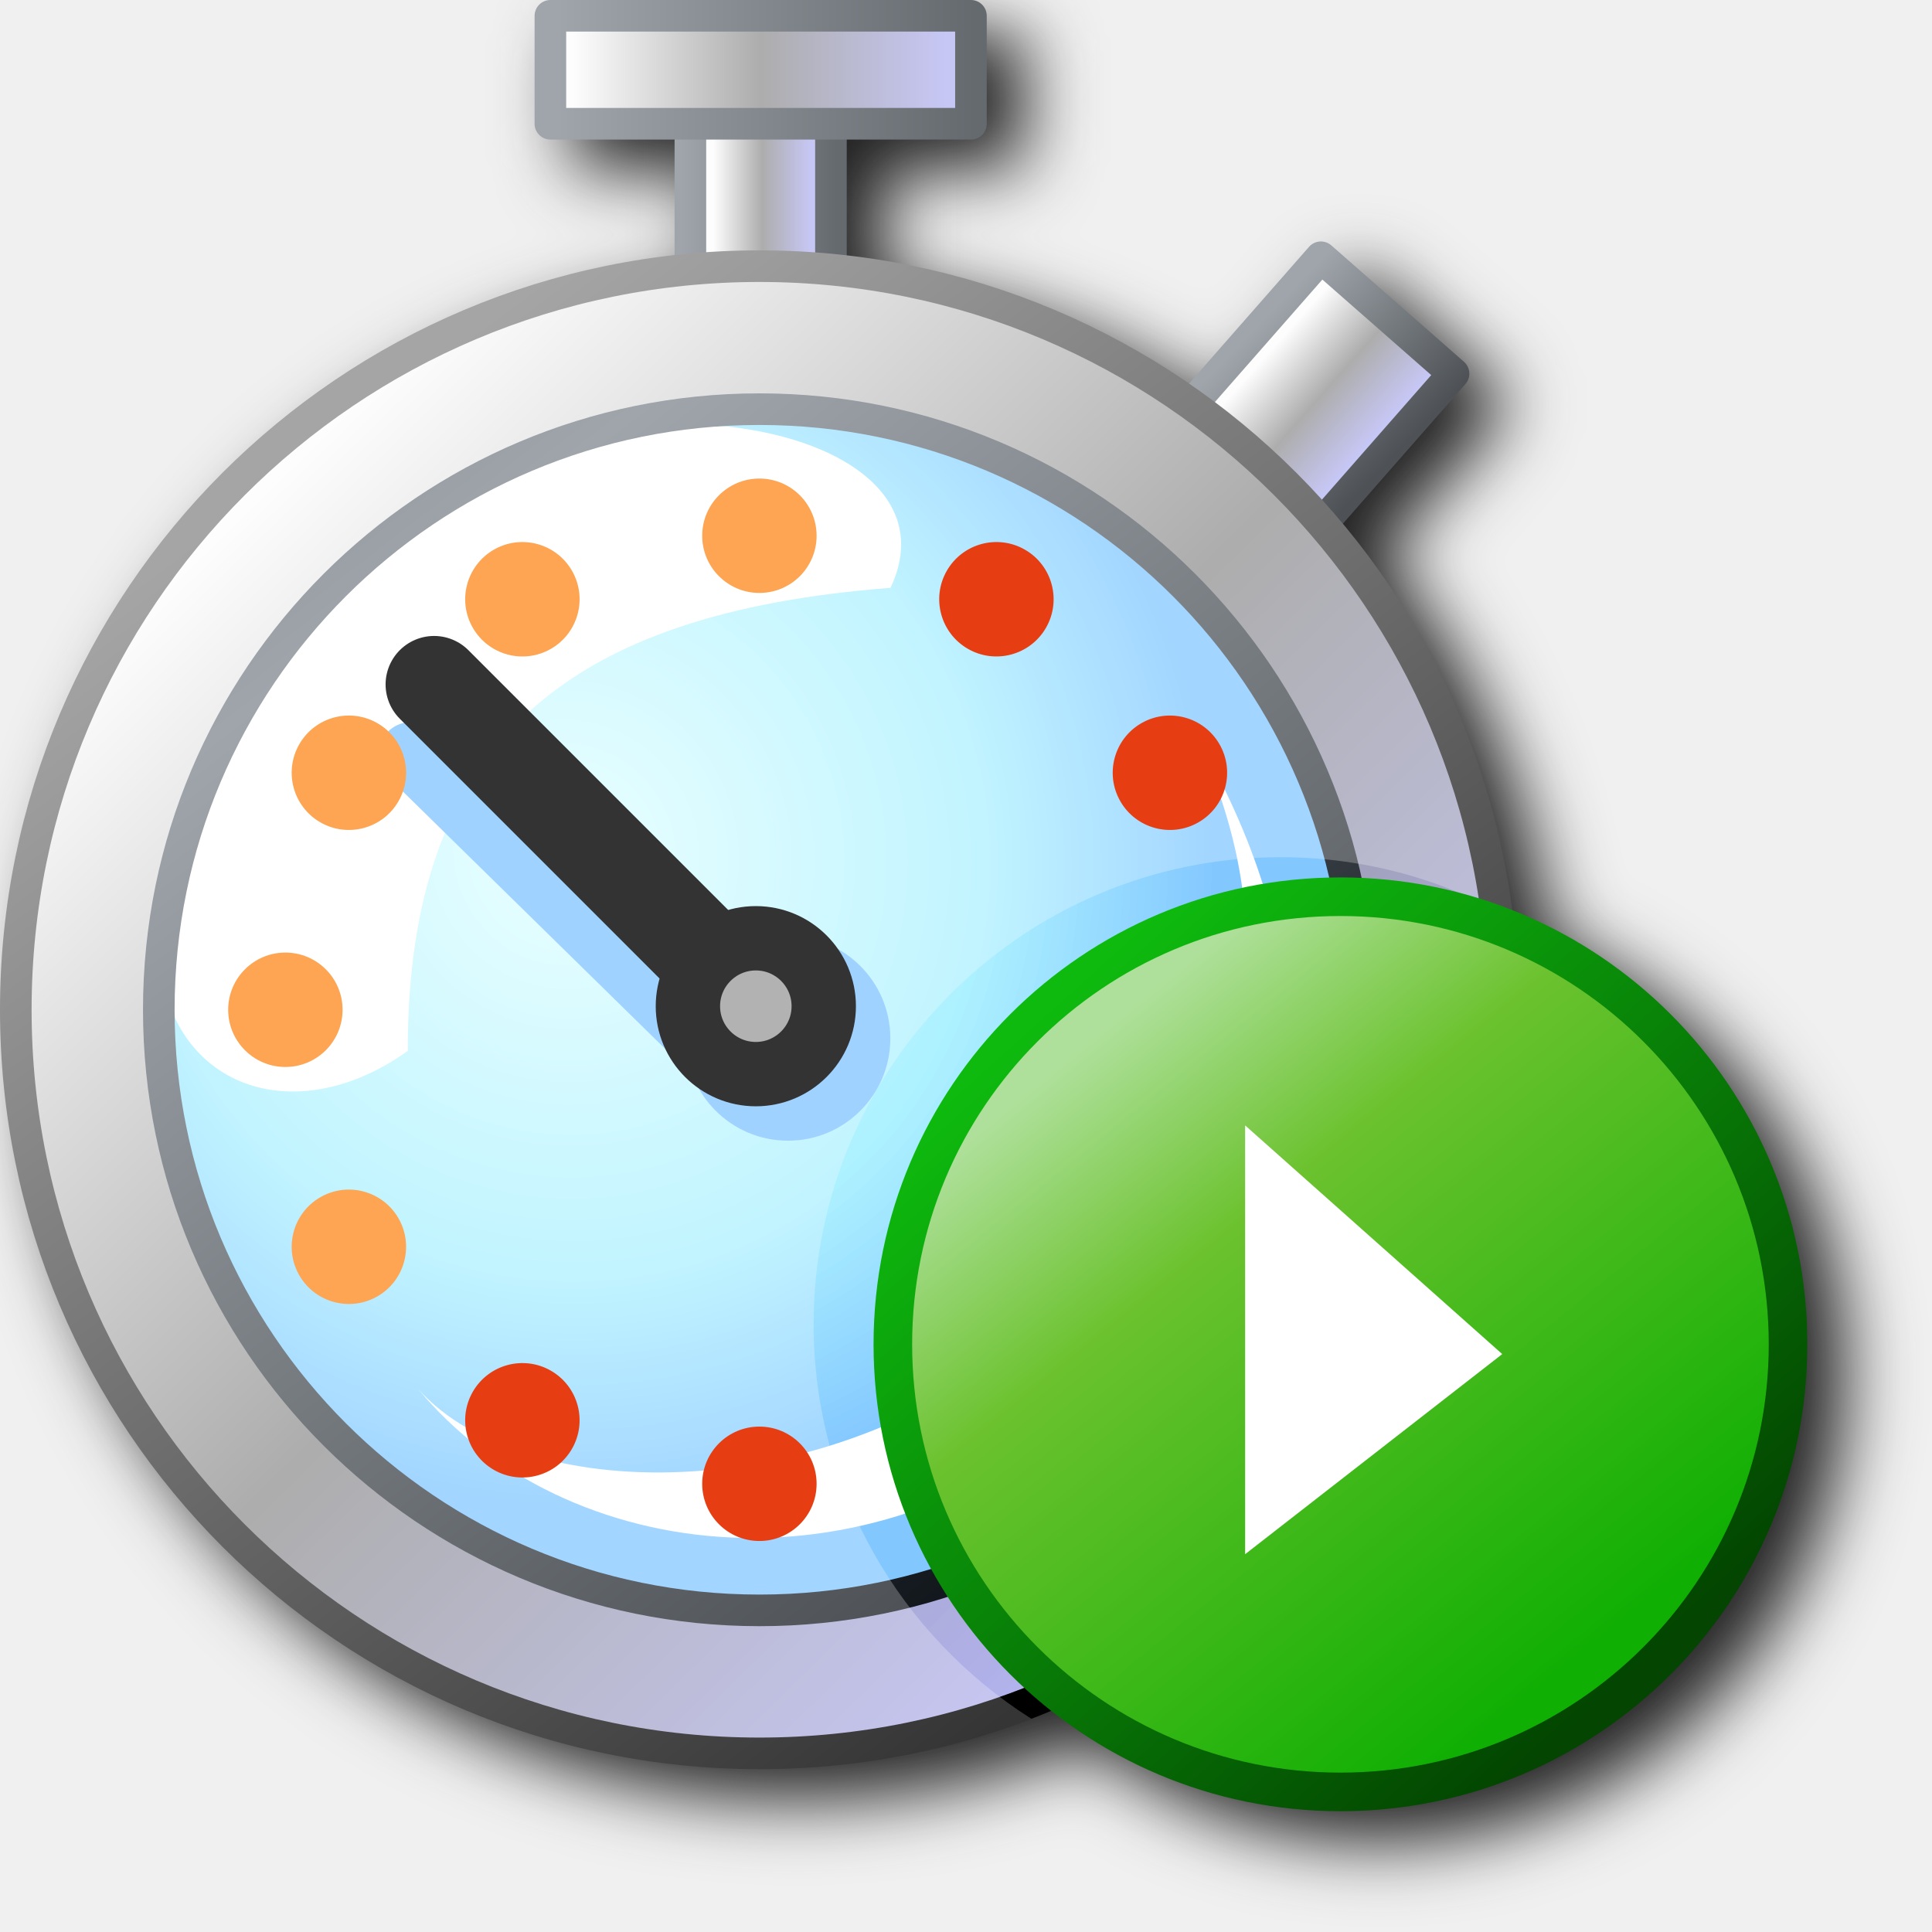
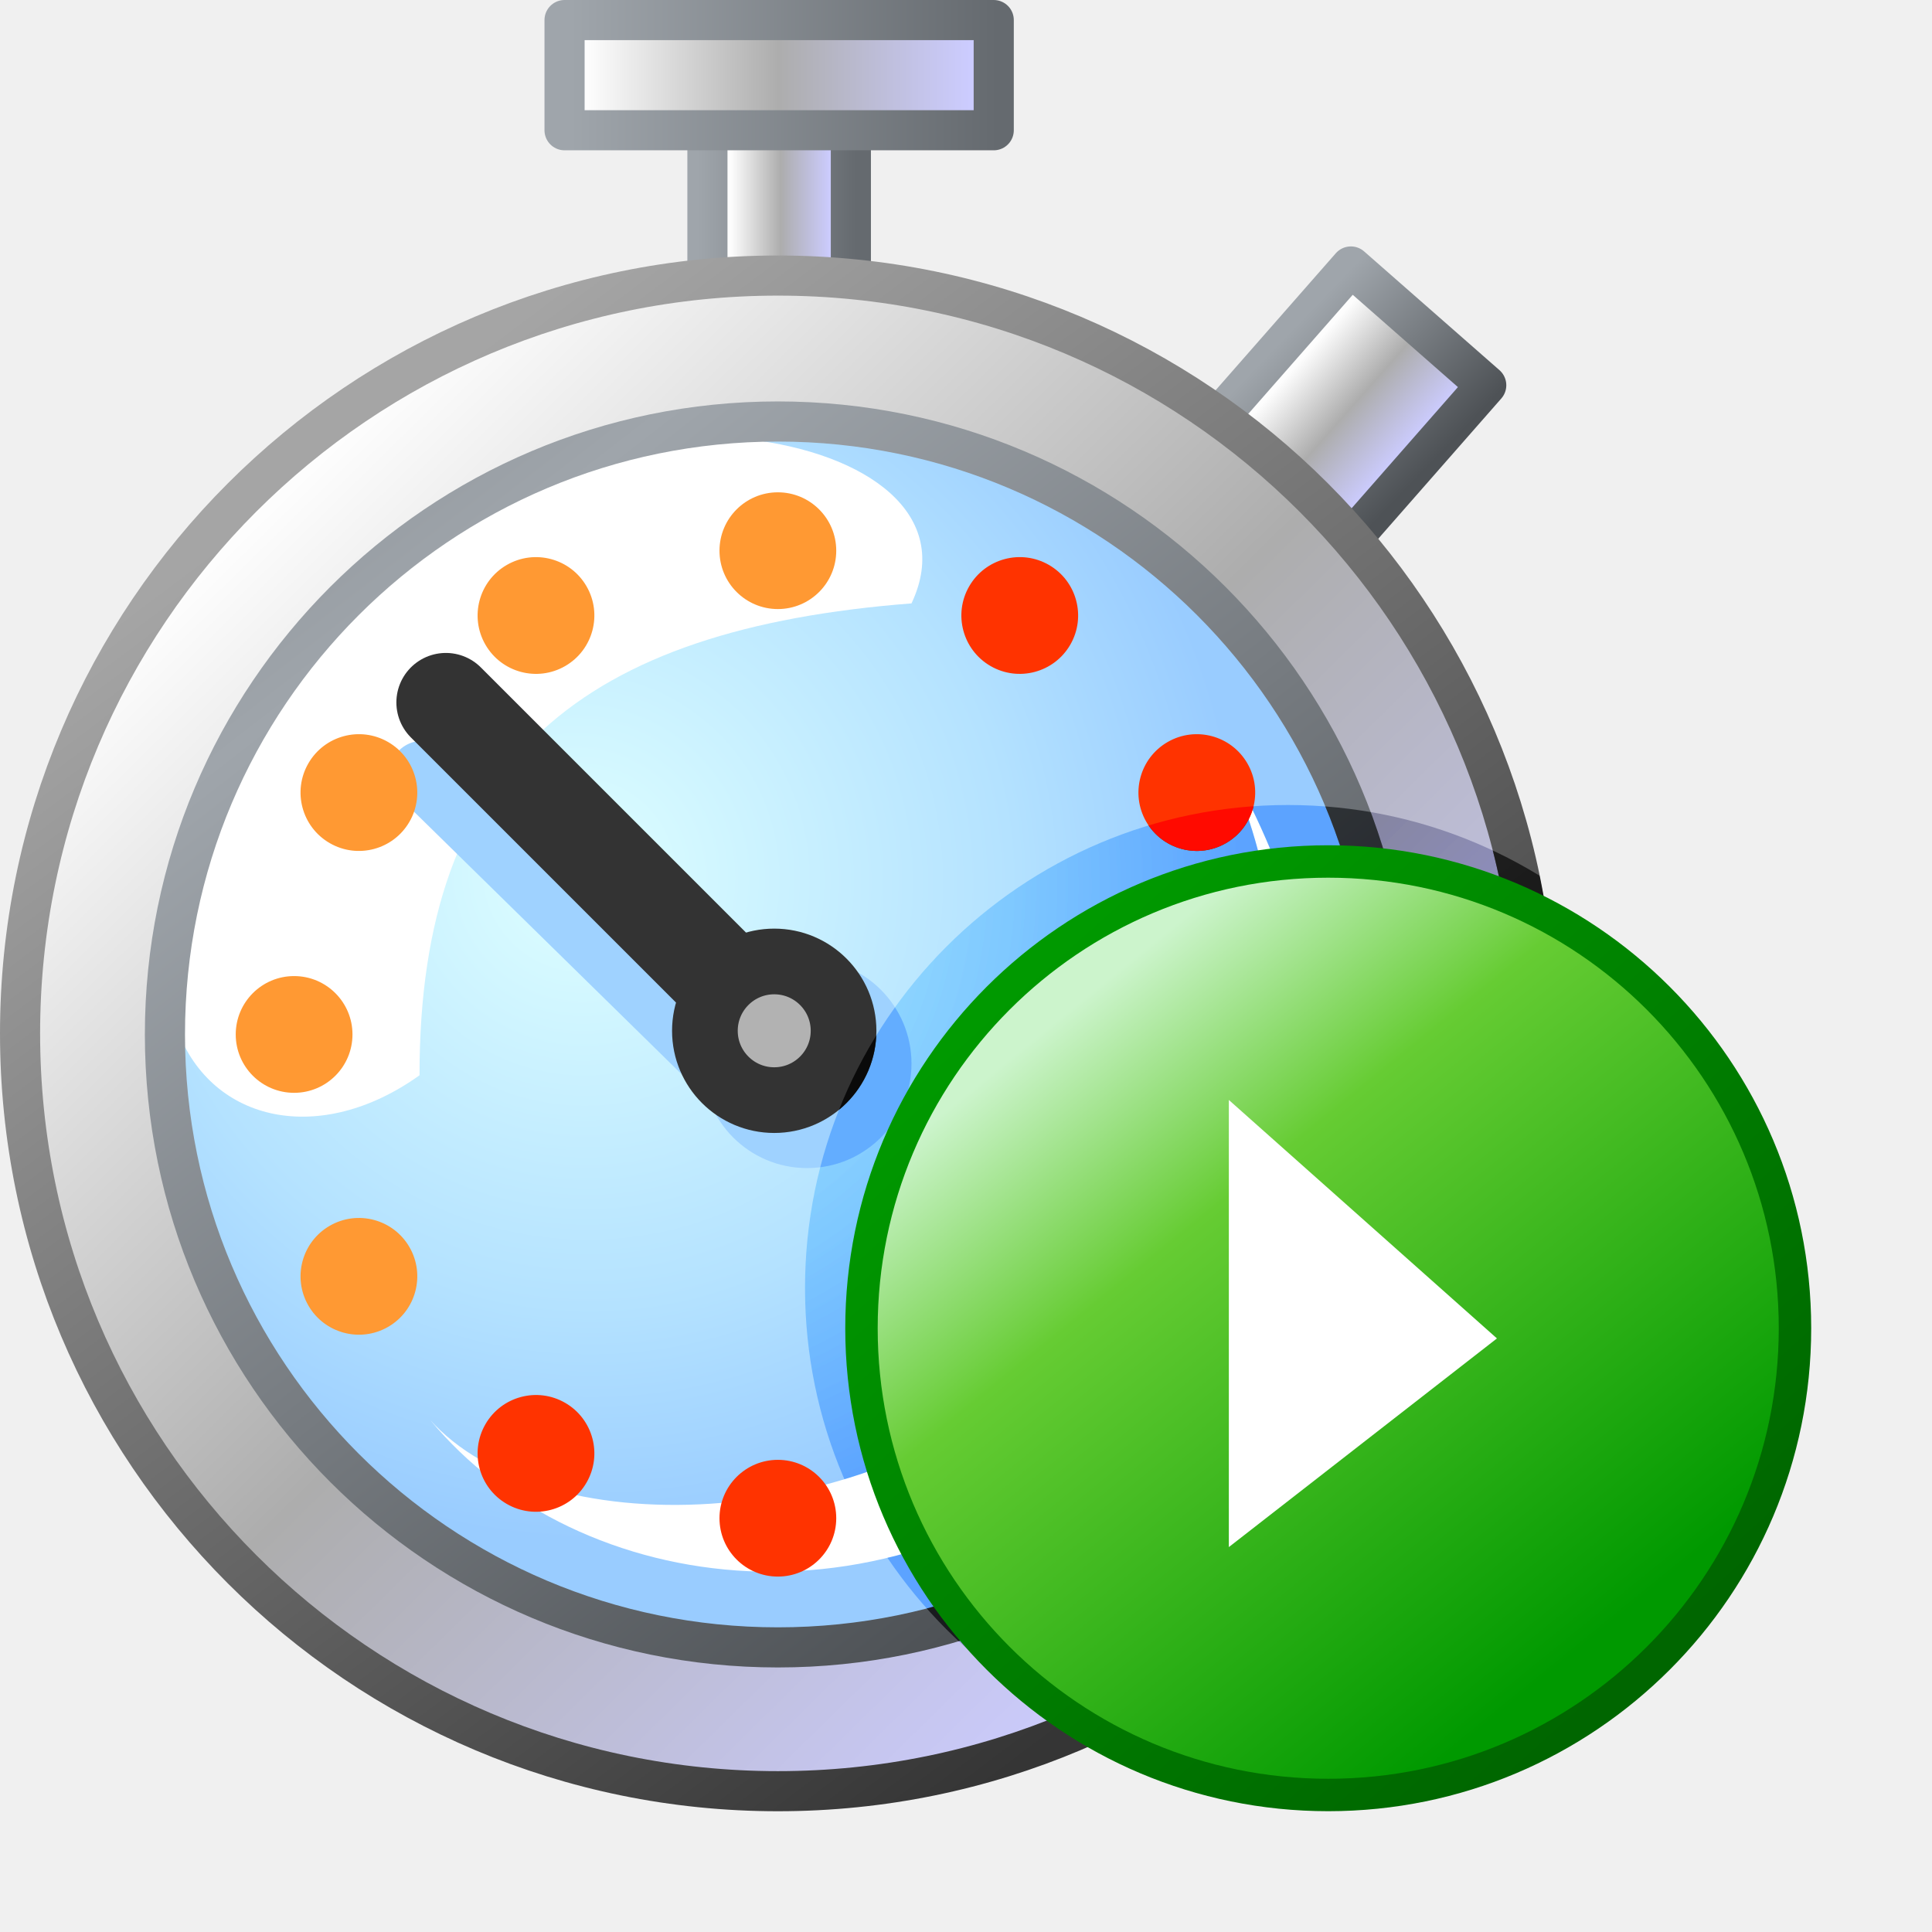
- <svg xmlns="http://www.w3.org/2000/svg" xmlns:xlink="http://www.w3.org/1999/xlink" id="svg8" version="1.1" viewBox="0 0 256 256" height="256" width="256">
+ <svg xmlns="http://www.w3.org/2000/svg" xmlns:xlink="http://www.w3.org/1999/xlink" id="svg8" version="1.1" viewBox="0 0 48 48" height="48" width="48">
  <defs id="defs2">
+     <linearGradient xlink:href="#linearGradient3" id="linearGradient25671" x1="145.068" y1="20" x2="132.568" y2="20" gradientUnits="userSpaceOnUse" gradientTransform="matrix(0.1988811,0,0,0.1988811,9.034278,-0.09073235)" />
+     <linearGradient id="linearGradient3">
+       <stop id="stop1" offset="0" style="stop-color:#ccccff;stop-opacity:1" />
+       <stop style="stop-color:#adadad;stop-opacity:1" offset="0.5" id="stop2" />
+       <stop id="stop3" offset="1" style="stop-color:#fdfdfd;stop-opacity:1" />
+     </linearGradient>
+     <linearGradient xlink:href="#linearGradient25766" id="linearGradient25695" x1="148.231" y1="15.595" x2="128.465" y2="15.595" gradientUnits="userSpaceOnUse" gradientTransform="matrix(0.1988811,0,0,0.1988811,9.034278,-0.09073235)" />
    <linearGradient id="linearGradient25766">
      <stop id="stop25762" offset="0" style="stop-color:#656a6f;stop-opacity:1" />
      <stop id="stop25764" offset="1" style="stop-color:#9fa5ab;stop-opacity:1" />
    </linearGradient>
-     <linearGradient id="linearGradient910">
-       <stop id="stop904" offset="0" style="stop-color:#c7c7f6;stop-opacity:1" />
-       <stop style="stop-color:#adadad;stop-opacity:1" offset="0.5" id="stop906" />
-       <stop id="stop908" offset="1" style="stop-color:#fdfdfd;stop-opacity:1" />
+     <linearGradient xlink:href="#linearGradient3" id="linearGradient25679" x1="200.698" y1="-110.241" x2="183.341" y2="-110.312" gradientUnits="userSpaceOnUse" gradientTransform="matrix(0.1988811,0,0,0.1988811,6.677358,-5.10229)" />
+     <linearGradient xlink:href="#linearGradient888" id="linearGradient25687" x1="204.439" y1="-112.928" x2="180.295" y2="-114.015" gradientUnits="userSpaceOnUse" gradientTransform="matrix(0.1988811,0,0,0.1988811,6.677358,-5.10229)" />
+     <linearGradient id="linearGradient888">
+       <stop id="stop884" offset="0" style="stop-color:#4e5256;stop-opacity:1" />
+       <stop id="stop886" offset="1" style="stop-color:#9fa5ab;stop-opacity:1" />
    </linearGradient>
+     <linearGradient gradientTransform="matrix(6.405382,0,0,6.405382,323.5029,14.4947)" xlink:href="#linearGradient3" id="linearGradient1500-3" gradientUnits="userSpaceOnUse" x1="-48.914" y1="4.484" x2="-53.542" y2="-0.225" />
+     <linearGradient gradientTransform="matrix(6.405382,0,0,6.405382,323.5029,14.4947)" xlink:href="#linearGradient894" id="linearGradient1502-5" gradientUnits="userSpaceOnUse" x1="-49.345" y1="4.895" x2="-53.314" y2="-0.397" />
    <linearGradient id="linearGradient894">
      <stop id="stop890" offset="0" style="stop-color:#353535;stop-opacity:1" />
      <stop id="stop892" offset="1" style="stop-color:#a5a5a5;stop-opacity:1" />
    </linearGradient>
-     <linearGradient id="linearGradient888">
-       <stop id="stop884" offset="0" style="stop-color:#4e5256;stop-opacity:1" />
-       <stop id="stop886" offset="1" style="stop-color:#9fa5ab;stop-opacity:1" />
+     <radialGradient xlink:href="#linearGradient934-1" id="radialGradient936-9" cx="-52.314" cy="1.455" fx="-52.314" fy="1.455" r="2.91" gradientUnits="userSpaceOnUse" gradientTransform="matrix(4.516988,4.954347,-4.839996,4.412732,232.2982,277.0528)" />
+     <linearGradient id="linearGradient934-1">
+       <stop style="stop-color:#deffff;stop-opacity:1" offset="0" id="stop930-2" />
+       <stop id="stop1358-7" offset="0.649" style="stop-color:#b4e2ff;stop-opacity:1" />
+       <stop style="stop-color:#99ccff;stop-opacity:1" offset="1" id="stop932-0" />
    </linearGradient>
-     <linearGradient id="linearGradient934">
-       <stop style="stop-color:#e9ffff;stop-opacity:1" offset="0" id="stop930" />
-       <stop id="stop1358" offset="0.649" style="stop-color:#c1f4ff;stop-opacity:1" />
-       <stop style="stop-color:#a2d5ff;stop-opacity:1" offset="1" id="stop932" />
-     </linearGradient>
-     <linearGradient gradientTransform="matrix(34.20535,0,0,34.20535,1888.452,43.22593)" xlink:href="#linearGradient888" id="linearGradient928" x1="-49.742" y1="4.366" x2="-52.917" y2="0.265" gradientUnits="userSpaceOnUse" spreadMethod="reflect" />
-     <radialGradient xlink:href="#linearGradient934" id="radialGradient936" cx="-52.314" cy="1.455" fx="-52.314" fy="1.455" r="2.91" gradientUnits="userSpaceOnUse" gradientTransform="matrix(24.12115,26.45669,-25.84604,23.56441,1401.41,1445.311)" />
-     <linearGradient gradientTransform="matrix(34.20535,0,0,34.20535,1888.452,43.22593)" xlink:href="#linearGradient910" id="linearGradient1500" gradientUnits="userSpaceOnUse" x1="-48.914" y1="4.484" x2="-53.542" y2="-0.225" />
-     <linearGradient gradientTransform="matrix(34.20535,0,0,34.20535,1888.452,43.22593)" xlink:href="#linearGradient894" id="linearGradient1502" gradientUnits="userSpaceOnUse" x1="-49.345" y1="4.895" x2="-53.314" y2="-0.397" />
-     <linearGradient xlink:href="#linearGradient910" id="linearGradient25539" x1="162.568" y1="7" x2="114.568" y2="7" gradientUnits="userSpaceOnUse" gradientTransform="matrix(1.065612,0,0,1.065612,-6.95738,-0.4861398)" />
-     <linearGradient xlink:href="#linearGradient910" id="linearGradient25671" x1="145.068" y1="20" x2="132.568" y2="20" gradientUnits="userSpaceOnUse" gradientTransform="matrix(1.065612,0,0,1.065612,-6.95738,-0.4861398)" />
-     <linearGradient xlink:href="#linearGradient910" id="linearGradient25679" x1="200.698" y1="-110.241" x2="183.341" y2="-110.312" gradientUnits="userSpaceOnUse" gradientTransform="matrix(1.065612,0,0,1.065612,-5.837945,9.175513)" />
-     <linearGradient xlink:href="#linearGradient888" id="linearGradient25687" x1="204.439" y1="-112.928" x2="180.295" y2="-114.015" gradientUnits="userSpaceOnUse" gradientTransform="matrix(1.065612,0,0,1.065612,-5.837945,9.175513)" />
-     <linearGradient xlink:href="#linearGradient25766" id="linearGradient25695" x1="148.231" y1="15.595" x2="128.465" y2="15.595" gradientUnits="userSpaceOnUse" gradientTransform="matrix(1.065612,0,0,1.065612,-6.95738,-0.4861398)" />
-     <linearGradient xlink:href="#linearGradient25766" id="linearGradient25703" x1="165.995" y1="4.287" x2="112.494" y2="4.287" gradientUnits="userSpaceOnUse" gradientTransform="matrix(1.065612,0,0,1.065612,-6.95738,-0.4861398)" />
+     <linearGradient gradientTransform="matrix(6.405382,0,0,6.405382,323.5029,14.4947)" xlink:href="#linearGradient888" id="linearGradient928-9" x1="-49.742" y1="4.366" x2="-52.917" y2="0.265" gradientUnits="userSpaceOnUse" spreadMethod="reflect" />
+     <linearGradient gradientTransform="matrix(5.498918,0,0,5.498918,318.8226,13.31731)" xlink:href="#linearGradient888" id="linearGradient928" x1="-49.742" y1="4.366" x2="-52.917" y2="0.265" gradientUnits="userSpaceOnUse" spreadMethod="reflect" />
+     <linearGradient xlink:href="#linearGradient3" id="linearGradient25539" x1="162.568" y1="7" x2="114.568" y2="7" gradientUnits="userSpaceOnUse" gradientTransform="matrix(0.1988811,0,0,0.1988811,9.034278,-0.09073235)" />
+     <linearGradient xlink:href="#linearGradient25766" id="linearGradient25703" x1="165.995" y1="4.287" x2="112.494" y2="4.287" gradientUnits="userSpaceOnUse" gradientTransform="matrix(0.1988811,0,0,0.1988811,9.034278,-0.09073235)" />
    <linearGradient gradientTransform="matrix(2.752658,0,0,2.752658,28.3394,-7.875535)" gradientUnits="userSpaceOnUse" y2="3.922" x2="-4.13" y1="7.799" x1="-0.985" id="linearGradient1492" xlink:href="#linearGradient1478" />
    <linearGradient id="linearGradient1478">
-       <stop id="stop1474" offset="0" style="stop-color:#10af04;stop-opacity:1" />
-       <stop style="stop-color:#6bc22e;stop-opacity:1" offset="0.7" id="stop1496" />
-       <stop id="stop1476" offset="1" style="stop-color:#afe09b;stop-opacity:1" />
+       <stop id="stop1474" offset="0" style="stop-color:#009900;stop-opacity:1" />
+       <stop style="stop-color:#66cc33;stop-opacity:1" offset="0.7" id="stop1496" />
+       <stop id="stop1476" offset="1" style="stop-color:#ccf4cc;stop-opacity:1" />
    </linearGradient>
    <linearGradient gradientTransform="translate(-1.000001)" gradientUnits="userSpaceOnUse" y2="1.414" x2="18.284" y1="12.93" x1="28.65" id="linearGradient903" xlink:href="#linearGradient1470" />
    <linearGradient id="linearGradient1470">
-       <stop id="stop1466" offset="0" style="stop-color:#034501;stop-opacity:1" />
-       <stop id="stop1468" offset="1" style="stop-color:#0eba0e;stop-opacity:1" />
+       <stop id="stop1466" offset="0" style="stop-color:#006600;stop-opacity:1" />
+       <stop id="stop1468" offset="1" style="stop-color:#009900;stop-opacity:1" />
    </linearGradient>
-     <filter style="color-interpolation-filters:sRGB" id="filter1815" x="-0.048" y="-0.048" width="1.096" height="1.096">
-       <feGaussianBlur stdDeviation="4.795" id="feGaussianBlur1817" />
-     </filter>
+     <clipPath clipPathUnits="userSpaceOnUse" id="clipPath43">
+       <path id="path43" style="color:#000000;fill:url(#linearGradient43);fill-rule:evenodd;stroke-linecap:round;stroke-linejoin:round;-inkscape-stroke:none" d="M 26.593,0 A 0.498,0.498 0 0 0 26.095,0.498 V 3.236 A 0.498,0.498 0 0 0 26.593,3.734 h 3.051 V 6.482 C 20.036,7.599 12.568,15.768 12.568,25.674 12.568,36.341 21.226,45 31.894,45 42.561,45 51.218,36.341 51.218,25.674 c 0,-4.665 -1.655,-8.947 -4.41,-12.287 l 3.059,-3.486 a 0.498,0.498 0 0 0 -0.045,-0.703 L 46.458,6.246 a 0.498,0.498 0 0 0 -0.703,0.047 l -2.99,3.406 C 40.268,7.996 37.352,6.866 34.204,6.49 V 3.734 h 3.053 A 0.498,0.498 0 0 0 37.755,3.236 V 0.498 A 0.498,0.498 0 0 0 37.257,0 Z" />
+     </clipPath>
+     <linearGradient xlink:href="#linearGradient3" id="linearGradient43" gradientUnits="userSpaceOnUse" gradientTransform="matrix(0.198251,0,0,0.198251,4.447449,0.00737934)" x1="145.068" y1="20" x2="132.568" y2="20" />
  </defs>
  <g transform="translate(-12.56771)" id="layer1">
-     <path id="path1500" style="color:#000000;fill:#212121;fill-opacity:1;fill-rule:evenodd;stroke-width:4.187;stroke-linecap:round;stroke-linejoin:round;-inkscape-stroke:none;filter:url(#filter1815)" d="m 90.497,4 a 2.094,2.094 0 0 0 -2.094,2.094 v 14.305 a 2.094,2.094 0 0 0 2.094,2.094 h 16.457 v 15.324 c -50.262,5.595 -89.387,48.236 -89.387,99.984 0,55.549 45.074,100.623 100.623,100.623 13.716,0 26.791,-2.757 38.709,-7.732 C 167.438,239.015 180.732,244 195.187,244 c 34.139,0 61.869,-27.73 61.869,-61.869 0,-26.11 -16.228,-48.454 -39.131,-57.527 -2.536,-19.325 -10.539,-36.93 -22.436,-51.193 l 16.25,-18.521 a 2.094,2.094 0 0 0 -0.191,-2.953 L 193.976,36.516 a 2.094,2.094 0 0 0 -2.955,0.193 L 175.109,54.844 C 161.918,45.773 146.463,39.775 129.765,37.859 V 22.492 h 16.457 a 2.094,2.094 0 0 0 2.094,-2.094 V 6.094 A 2.094,2.094 0 0 0 146.222,4 Z" />
-     <g id="g27253" transform="matrix(0.9722659,0,0,0.9722659,-23.47681,1.6226438e-6)">
-       <rect style="fill:url(#linearGradient25671);fill-opacity:1;fill-rule:evenodd;stroke:url(#linearGradient25695);stroke-width:4.306;stroke-linecap:round;stroke-linejoin:round;stroke-miterlimit:4;stroke-dasharray:none;stroke-opacity:1;stop-color:#000000" id="rect9554" width="19.155" height="34.007" x="131.162" y="6.366" />
-       <rect style="fill:url(#linearGradient25679);fill-opacity:1;fill-rule:evenodd;stroke:url(#linearGradient25687);stroke-width:4.306;stroke-linecap:round;stroke-linejoin:round;stroke-miterlimit:4;stroke-dasharray:none;stroke-opacity:1;stop-color:#000000" id="rect9554-2" width="24.046" height="30.139" x="186.307" y="-116.823" transform="rotate(41.26398)" />
-       <g id="g9415" transform="matrix(0.8613679,0,0,0.8613679,26.24692,34.12119)">
-         <circle r="117.652" cy="120.152" cx="132.72" id="path878" style="fill:url(#linearGradient1500);fill-opacity:1;stroke:url(#linearGradient1502);stroke-width:5;stroke-linecap:round;stroke-linejoin:round;stroke-miterlimit:4;stroke-dasharray:none" />
-         <circle r="95.027" cy="120.152" cx="132.72" id="circle1360" style="fill:url(#radialGradient936);fill-opacity:1;stroke:none;stroke-width:9.05;stroke-linecap:round;stroke-linejoin:round" />
-         <path id="path1362" d="M 77.085,126.655 C 77.035,77.556 102.582,57.34 153.465,53.393 166.532,25.731 99.832,15.28 70.649,46.702 9.525,112.515 46.482,148.593 77.085,126.655 Z" style="fill:#ffffff;fill-opacity:1;stroke:none;stroke-width:9.05px;stroke-linecap:butt;stroke-linejoin:miter;stroke-opacity:1" />
-         <circle style="fill:none;fill-opacity:1;stroke:url(#linearGradient928);stroke-width:5;stroke-linecap:round;stroke-linejoin:round;stroke-miterlimit:4;stroke-dasharray:none" id="circle912" cx="132.72" cy="120.152" r="95.027" />
-         <path style="fill:#ffffff;fill-opacity:1;stroke:none;stroke-width:9.05px;stroke-linecap:butt;stroke-linejoin:miter;stroke-opacity:1" d="m 201.617,76.391 c 15.356,33.114 9.744,63.694 -23.483,93.424 -33.227,29.73 -82.618,29.107 -99.378,10.367 22.827,27.57 72.257,35.04 110.05,-0.115 37.793,-35.155 30.929,-72.185 12.811,-103.677 z" id="path1362-6" />
-         <path id="path1463" d="M 77.575,79.729 121.084,122.412" style="fill:none;stroke:#9fd2ff;stroke-width:10.181;stroke-linecap:round;stroke-linejoin:miter;stroke-miterlimit:4;stroke-dasharray:none;stroke-opacity:1" />
-         <circle r="16.191" style="fill:#9fd2ff;fill-opacity:1;stroke:none;stroke-width:9.05;stroke-linecap:round;stroke-linejoin:round;stroke-opacity:1" id="circle1461" cx="137.245" cy="124.677" />
-         <path id="path1405-6" d="M 132.154,119.587 81.247,68.68" style="fill:none;stroke:#333333;stroke-width:15.343;stroke-linecap:round;stroke-linejoin:miter;stroke-miterlimit:4;stroke-dasharray:none;stroke-opacity:1" />
-         <circle r="10.747" cy="119.587" cx="132.154" id="path1385" style="fill:#b2b2b2;fill-opacity:1;stroke:#333333;stroke-width:10.181;stroke-linecap:round;stroke-linejoin:round;stroke-miterlimit:4;stroke-dasharray:none;stroke-opacity:1" />
-         <g id="g2134" transform="translate(-2.999266,0.9723511)">
-           <circle r="9.05" cy="119.18" cx="210.719" id="path912-3-6-7-3-3" style="fill:#e63e12;fill-opacity:1;stroke:none;stroke-width:9.05;stroke-linecap:round;stroke-miterlimit:4;stroke-dasharray:none" />
-           <circle r="9.05" cy="-252.126" cx="35.353" id="path912-3-6-7-6-5" style="fill:#e63e12;fill-opacity:1;stroke:none;stroke-width:9.05;stroke-linecap:round;stroke-miterlimit:4;stroke-dasharray:none" transform="rotate(120)" />
-           <circle r="9.05" cy="57.946" cx="-246.073" id="path912-3-6-7-62" style="fill:#e63e12;fill-opacity:1;stroke:none;stroke-width:9.05;stroke-linecap:round;stroke-miterlimit:4;stroke-dasharray:none" transform="rotate(-120)" />
-           <circle r="9.05" cy="194.18" cx="135.719" id="path912-3-6-7-7-9" style="fill:#e63e12;fill-opacity:1;stroke:none;stroke-width:9.05;stroke-linecap:round;stroke-miterlimit:4;stroke-dasharray:none" />
-           <circle r="9.05" cy="-177.126" cx="110.353" id="path912-3-6-7-5-1" style="fill:#e63e12;fill-opacity:1;stroke:none;stroke-width:9.05;stroke-linecap:round;stroke-miterlimit:4;stroke-dasharray:none" transform="rotate(120)" />
-           <circle r="9.05" cy="-17.054" cx="171.073" id="path912-3-6-7-3-3-2" style="fill:#fda552;fill-opacity:1;stroke:none;stroke-width:9.05;stroke-linecap:round;stroke-miterlimit:4;stroke-dasharray:none" transform="matrix(0.5000001,0.8660254,0.8660254,-0.5000001,0,0)" />
-           <circle r="9.05" cy="119.18" cx="-60.719" id="path912-3-6-7-6-5-7" style="fill:#fda552;fill-opacity:1;stroke:none;stroke-width:9.05;stroke-linecap:round;stroke-miterlimit:4;stroke-dasharray:none" transform="scale(-1,1)" />
-           <circle r="9.05" cy="-102.126" cx="-35.353" id="path912-3-6-7-62-0" style="fill:#fda552;fill-opacity:1;stroke:none;stroke-width:9.05;stroke-linecap:round;stroke-miterlimit:4;stroke-dasharray:none" transform="matrix(0.5,-0.8660254,-0.8660254,-0.5,0,0)" />
-           <circle r="9.05" cy="57.946" cx="96.073" id="path912-3-6-7-7-9-9" style="fill:#fda552;fill-opacity:1;stroke:none;stroke-width:9.05;stroke-linecap:round;stroke-miterlimit:4;stroke-dasharray:none" transform="matrix(0.4999996,0.8660256,0.8660256,-0.4999996,0,0)" />
-           <circle r="9.05" cy="44.18" cx="-135.719" id="path912-3-6-7-5-1-3" style="fill:#fda552;fill-opacity:1;stroke:none;stroke-width:9.05;stroke-linecap:round;stroke-miterlimit:4;stroke-dasharray:none" transform="scale(-1,1)" />
-           <circle r="9.05" cy="-177.126" cx="39.647" id="path912-3-6-7-5-1-3-6" style="fill:#e63e12;fill-opacity:1;stroke:none;stroke-width:9.05;stroke-linecap:round;stroke-miterlimit:4;stroke-dasharray:none" transform="matrix(0.4999996,-0.8660256,-0.8660256,-0.4999996,0,0)" />
-           <circle r="9.05" cy="132.946" cx="171.073" id="path912-3-6-7-5-1-3-0" style="fill:#e63e12;fill-opacity:1;stroke:none;stroke-width:9.05;stroke-linecap:round;stroke-miterlimit:4;stroke-dasharray:none" transform="matrix(0.4999998,0.8660255,0.8660255,-0.4999998,0,0)" />
-         </g>
-         <path id="path15714" style="color:#000000;mix-blend-mode:color-burn;fill:#bfbfbf;fill-opacity:1;stroke-width:4.187;stroke-linecap:round;stroke-linejoin:round;-inkscape-stroke:none" d="m 169.678,113.582 c -34.139,0 -61.871,27.73 -61.871,61.869 0,22 11.527,41.324 28.854,52.295 37.757,-14.505 64.588,-51.098 64.588,-93.945 0,-4.051 -0.266,-8.039 -0.732,-11.965 -9.083,-5.241 -19.61,-8.254 -30.838,-8.254 z" transform="matrix(1.19406,0,0,1.19406,12.56813,-39.61279)" />
+     <g id="g2" transform="matrix(0.9968318,0,0,0.9968318,-4.558208,0.09782423)">
+       <rect style="fill:url(#linearGradient25671);fill-opacity:1;fill-rule:evenodd;stroke:url(#linearGradient25695);stroke-width:1;stroke-linecap:round;stroke-linejoin:round;stroke-miterlimit:4;stroke-dasharray:none;stroke-opacity:1;stop-color:#000000" id="rect9554" width="3.575" height="6.347" x="34.812" y="1.188" />
+       <rect style="fill:url(#linearGradient25679);fill-opacity:1;fill-rule:evenodd;stroke:url(#linearGradient25687);stroke-width:1;stroke-linecap:round;stroke-linejoin:round;stroke-miterlimit:4;stroke-dasharray:none;stroke-opacity:1;stop-color:#000000" id="rect9554-2" width="4.488" height="5.625" x="42.538" y="-28.618" transform="rotate(41.26398)" />
+       <g id="g1" transform="matrix(0.8572756,0,0,0.8572756,41.09411,0.8821419)">
+         <circle r="22.032" cy="28.9" cx="-5.28" id="path878-0" style="fill:url(#linearGradient1500-3);fill-opacity:1;stroke:url(#linearGradient1502-5);stroke-width:1.166;stroke-linecap:round;stroke-linejoin:round;stroke-miterlimit:4;stroke-dasharray:none" />
+         <circle r="17.795" cy="28.9" cx="-5.28" id="circle1360-6" style="fill:url(#radialGradient936-9);fill-opacity:1;stroke:none;stroke-width:1.695;stroke-linecap:round;stroke-linejoin:round" />
+         <path id="path1362-2" d="m -15.698,30.118 c -0.009,-9.195 4.775,-12.98 14.303,-13.719 2.447,-5.18 -10.044,-7.137 -15.508,-1.253 -11.446,12.324 -4.525,19.08 1.205,14.972 z" style="fill:#ffffff;fill-opacity:1;stroke:none;stroke-width:1.695px;stroke-linecap:butt;stroke-linejoin:miter;stroke-opacity:1" />
+         <circle style="fill:none;fill-opacity:1;stroke:url(#linearGradient928-9);stroke-width:1;stroke-linecap:round;stroke-linejoin:round;stroke-miterlimit:4;stroke-dasharray:none" id="circle912-6" cx="-5.28" cy="28.9" r="17.795" />
+         <path style="fill:#ffffff;fill-opacity:1;stroke:none;stroke-width:1.695px;stroke-linecap:butt;stroke-linejoin:miter;stroke-opacity:1" d="M 7.622,20.705 C 10.497,26.906 9.447,32.633 3.224,38.2 -2.998,43.767 -12.247,43.651 -15.385,40.142 c 4.275,5.163 13.531,6.562 20.608,-0.022 7.077,-6.583 5.792,-13.518 2.399,-19.415 z" id="path1362-6-1" />
      </g>
-       <rect style="fill:url(#linearGradient25539);fill-opacity:1;fill-rule:evenodd;stroke:url(#linearGradient25703);stroke-width:4.306;stroke-linecap:round;stroke-linejoin:round;stroke-miterlimit:4;stroke-dasharray:none;stroke-opacity:1;stop-color:#000000" id="rect25004" width="57.315" height="14.713" x="112.082" y="2.153" />
+       <circle style="fill:none;fill-opacity:1;stroke:url(#linearGradient928);stroke-width:1;stroke-linecap:round;stroke-linejoin:round;stroke-miterlimit:4;stroke-dasharray:none" id="circle912" cx="36.568" cy="25.684" r="15.277" />
+       <path id="path1463" d="m 27.703,19.186 6.995,6.862" style="fill:none;stroke:#9fd2ff;stroke-width:1.637;stroke-linecap:round;stroke-linejoin:miter;stroke-miterlimit:4;stroke-dasharray:none;stroke-opacity:1" />
+       <circle r="2.603" style="fill:#9fd2ff;fill-opacity:1;stroke:none;stroke-width:1.455;stroke-linecap:round;stroke-linejoin:round;stroke-opacity:1" id="circle1461" cx="37.295" cy="26.412" />
+       <path id="path1405-6" d="M 36.477,25.593 28.293,17.409" style="fill:none;stroke:#333333;stroke-width:2.467;stroke-linecap:round;stroke-linejoin:miter;stroke-miterlimit:4;stroke-dasharray:none;stroke-opacity:1" />
+       <circle r="1.728" cy="25.593" cx="36.477" id="path1385" style="fill:#b2b2b2;fill-opacity:1;stroke:#333333;stroke-width:1.637;stroke-linecap:round;stroke-linejoin:round;stroke-miterlimit:4;stroke-dasharray:none;stroke-opacity:1" />
+       <g id="g2134" transform="matrix(0.1607619,0,0,0.1607619,14.74921,6.524543)">
+         <circle r="9.05" cy="119.18" cx="210.719" id="path912-3-6-7-3-3" style="fill:#ff3300;fill-opacity:1;stroke:none;stroke-width:9.05;stroke-linecap:round;stroke-miterlimit:4;stroke-dasharray:none" />
+         <circle r="9.05" cy="-252.126" cx="35.353" id="path912-3-6-7-6-5" style="fill:#ff3300;fill-opacity:1;stroke:none;stroke-width:9.05;stroke-linecap:round;stroke-miterlimit:4;stroke-dasharray:none" transform="rotate(120)" />
+         <circle r="9.05" cy="57.946" cx="-246.073" id="path912-3-6-7-62" style="fill:#ff3300;fill-opacity:1;stroke:none;stroke-width:9.05;stroke-linecap:round;stroke-miterlimit:4;stroke-dasharray:none" transform="rotate(-120)" />
+         <circle r="9.05" cy="194.18" cx="135.719" id="path912-3-6-7-7-9" style="fill:#ff3300;fill-opacity:1;stroke:none;stroke-width:9.05;stroke-linecap:round;stroke-miterlimit:4;stroke-dasharray:none" />
+         <circle r="9.05" cy="-177.126" cx="110.353" id="path912-3-6-7-5-1" style="fill:#ff3300;fill-opacity:1;stroke:none;stroke-width:9.05;stroke-linecap:round;stroke-miterlimit:4;stroke-dasharray:none" transform="rotate(120)" />
+         <circle r="9.05" cy="-17.054" cx="171.073" id="path912-3-6-7-3-3-2" style="fill:#ff9933;fill-opacity:1;stroke:none;stroke-width:9.05;stroke-linecap:round;stroke-miterlimit:4;stroke-dasharray:none" transform="matrix(0.5000001,0.8660254,0.8660254,-0.5000001,0,0)" />
+         <circle r="9.05" cy="119.18" cx="-60.719" id="path912-3-6-7-6-5-7" style="fill:#ff9933;fill-opacity:1;stroke:none;stroke-width:9.05;stroke-linecap:round;stroke-miterlimit:4;stroke-dasharray:none" transform="scale(-1,1)" />
+         <circle r="9.05" cy="-102.126" cx="-35.353" id="path912-3-6-7-62-0" style="fill:#ff9933;fill-opacity:1;stroke:none;stroke-width:9.05;stroke-linecap:round;stroke-miterlimit:4;stroke-dasharray:none" transform="matrix(0.5,-0.8660254,-0.8660254,-0.5,0,0)" />
+         <circle r="9.05" cy="57.946" cx="96.073" id="path912-3-6-7-7-9-9" style="fill:#ff9933;fill-opacity:1;stroke:none;stroke-width:9.05;stroke-linecap:round;stroke-miterlimit:4;stroke-dasharray:none" transform="matrix(0.4999996,0.8660256,0.8660256,-0.4999996,0,0)" />
+         <circle r="9.05" cy="44.18" cx="-135.719" id="path912-3-6-7-5-1-3" style="fill:#ff9933;fill-opacity:1;stroke:none;stroke-width:9.05;stroke-linecap:round;stroke-miterlimit:4;stroke-dasharray:none" transform="scale(-1,1)" />
+         <circle r="9.05" cy="-177.126" cx="39.647" id="path912-3-6-7-5-1-3-6" style="fill:#ff3300;fill-opacity:1;stroke:none;stroke-width:9.05;stroke-linecap:round;stroke-miterlimit:4;stroke-dasharray:none" transform="matrix(0.4999996,-0.8660256,-0.8660256,-0.4999996,0,0)" />
+         <circle r="9.05" cy="132.946" cx="171.073" id="path912-3-6-7-5-1-3-0" style="fill:#ff3300;fill-opacity:1;stroke:none;stroke-width:9.05;stroke-linecap:round;stroke-miterlimit:4;stroke-dasharray:none" transform="matrix(0.4999998,0.8660255,0.8660255,-0.4999998,0,0)" />
+       </g>
+       <rect style="fill:url(#linearGradient25539);fill-opacity:1;fill-rule:evenodd;stroke:url(#linearGradient25703);stroke-width:1;stroke-linecap:round;stroke-linejoin:round;stroke-miterlimit:4;stroke-dasharray:none;stroke-opacity:1;stop-color:#000000" id="rect25004" width="10.697" height="2.746" x="31.251" y="0.402" />
    </g>
-     <g id="g928" transform="matrix(0.9686965,0,0,0.9686965,0.6569355,0.2859527)">
-       <g style="stroke-width:0.675;stroke-miterlimit:4;stroke-dasharray:none" transform="matrix(7.8203,0,0,7.8203,29.56355,118.454)" id="g909">
-         <circle style="fill:url(#linearGradient1492);fill-opacity:1;stroke:url(#linearGradient903);stroke-width:0.675;stroke-linecap:round;stroke-linejoin:round;stroke-miterlimit:4;stroke-dasharray:none;stroke-opacity:1" id="path1464" cx="21.238" cy="8.329" r="7.829" />
-         <path style="fill:#ffffff;fill-opacity:1;stroke:none;stroke-width:0.675;stroke-linecap:butt;stroke-linejoin:miter;stroke-miterlimit:4;stroke-dasharray:none;stroke-opacity:1" d="M 19.571,12 V 4.5 l 4.497,4 z" id="path905" />
-       </g>
+     <path id="path5" style="color:#000000;mix-blend-mode:soft-light;fill:#000000;fill-opacity:1;stroke-linecap:round;stroke-linejoin:round;-inkscape-stroke:none" d="m 44.568,20 c -6.623,0 -12,5.377 -12,12 0,6.623 5.377,12 12,12 6.623,0 12,-5.377 12,-12 0,-6.623 -5.377,-12 -12,-12 z" clip-path="url(#clipPath43)" />
+     <g style="stroke-width:0.675;stroke-miterlimit:4;stroke-dasharray:none" transform="matrix(1.4812,0,0,1.4812,14.10938,20.66263)" id="g909">
+       <circle style="fill:url(#linearGradient1492);fill-opacity:1;stroke:url(#linearGradient903);stroke-width:0.544;stroke-linecap:round;stroke-linejoin:round;stroke-miterlimit:4;stroke-dasharray:none;stroke-opacity:1" id="path1464" cx="21.238" cy="8.329" r="7.829" />
+       <path style="fill:#ffffff;fill-opacity:1;stroke:none;stroke-width:0.675;stroke-linecap:butt;stroke-linejoin:miter;stroke-miterlimit:4;stroke-dasharray:none;stroke-opacity:1" d="M 19.571,12 V 4.5 l 4.497,4 z" id="path905" />
    </g>
  </g>
</svg>
